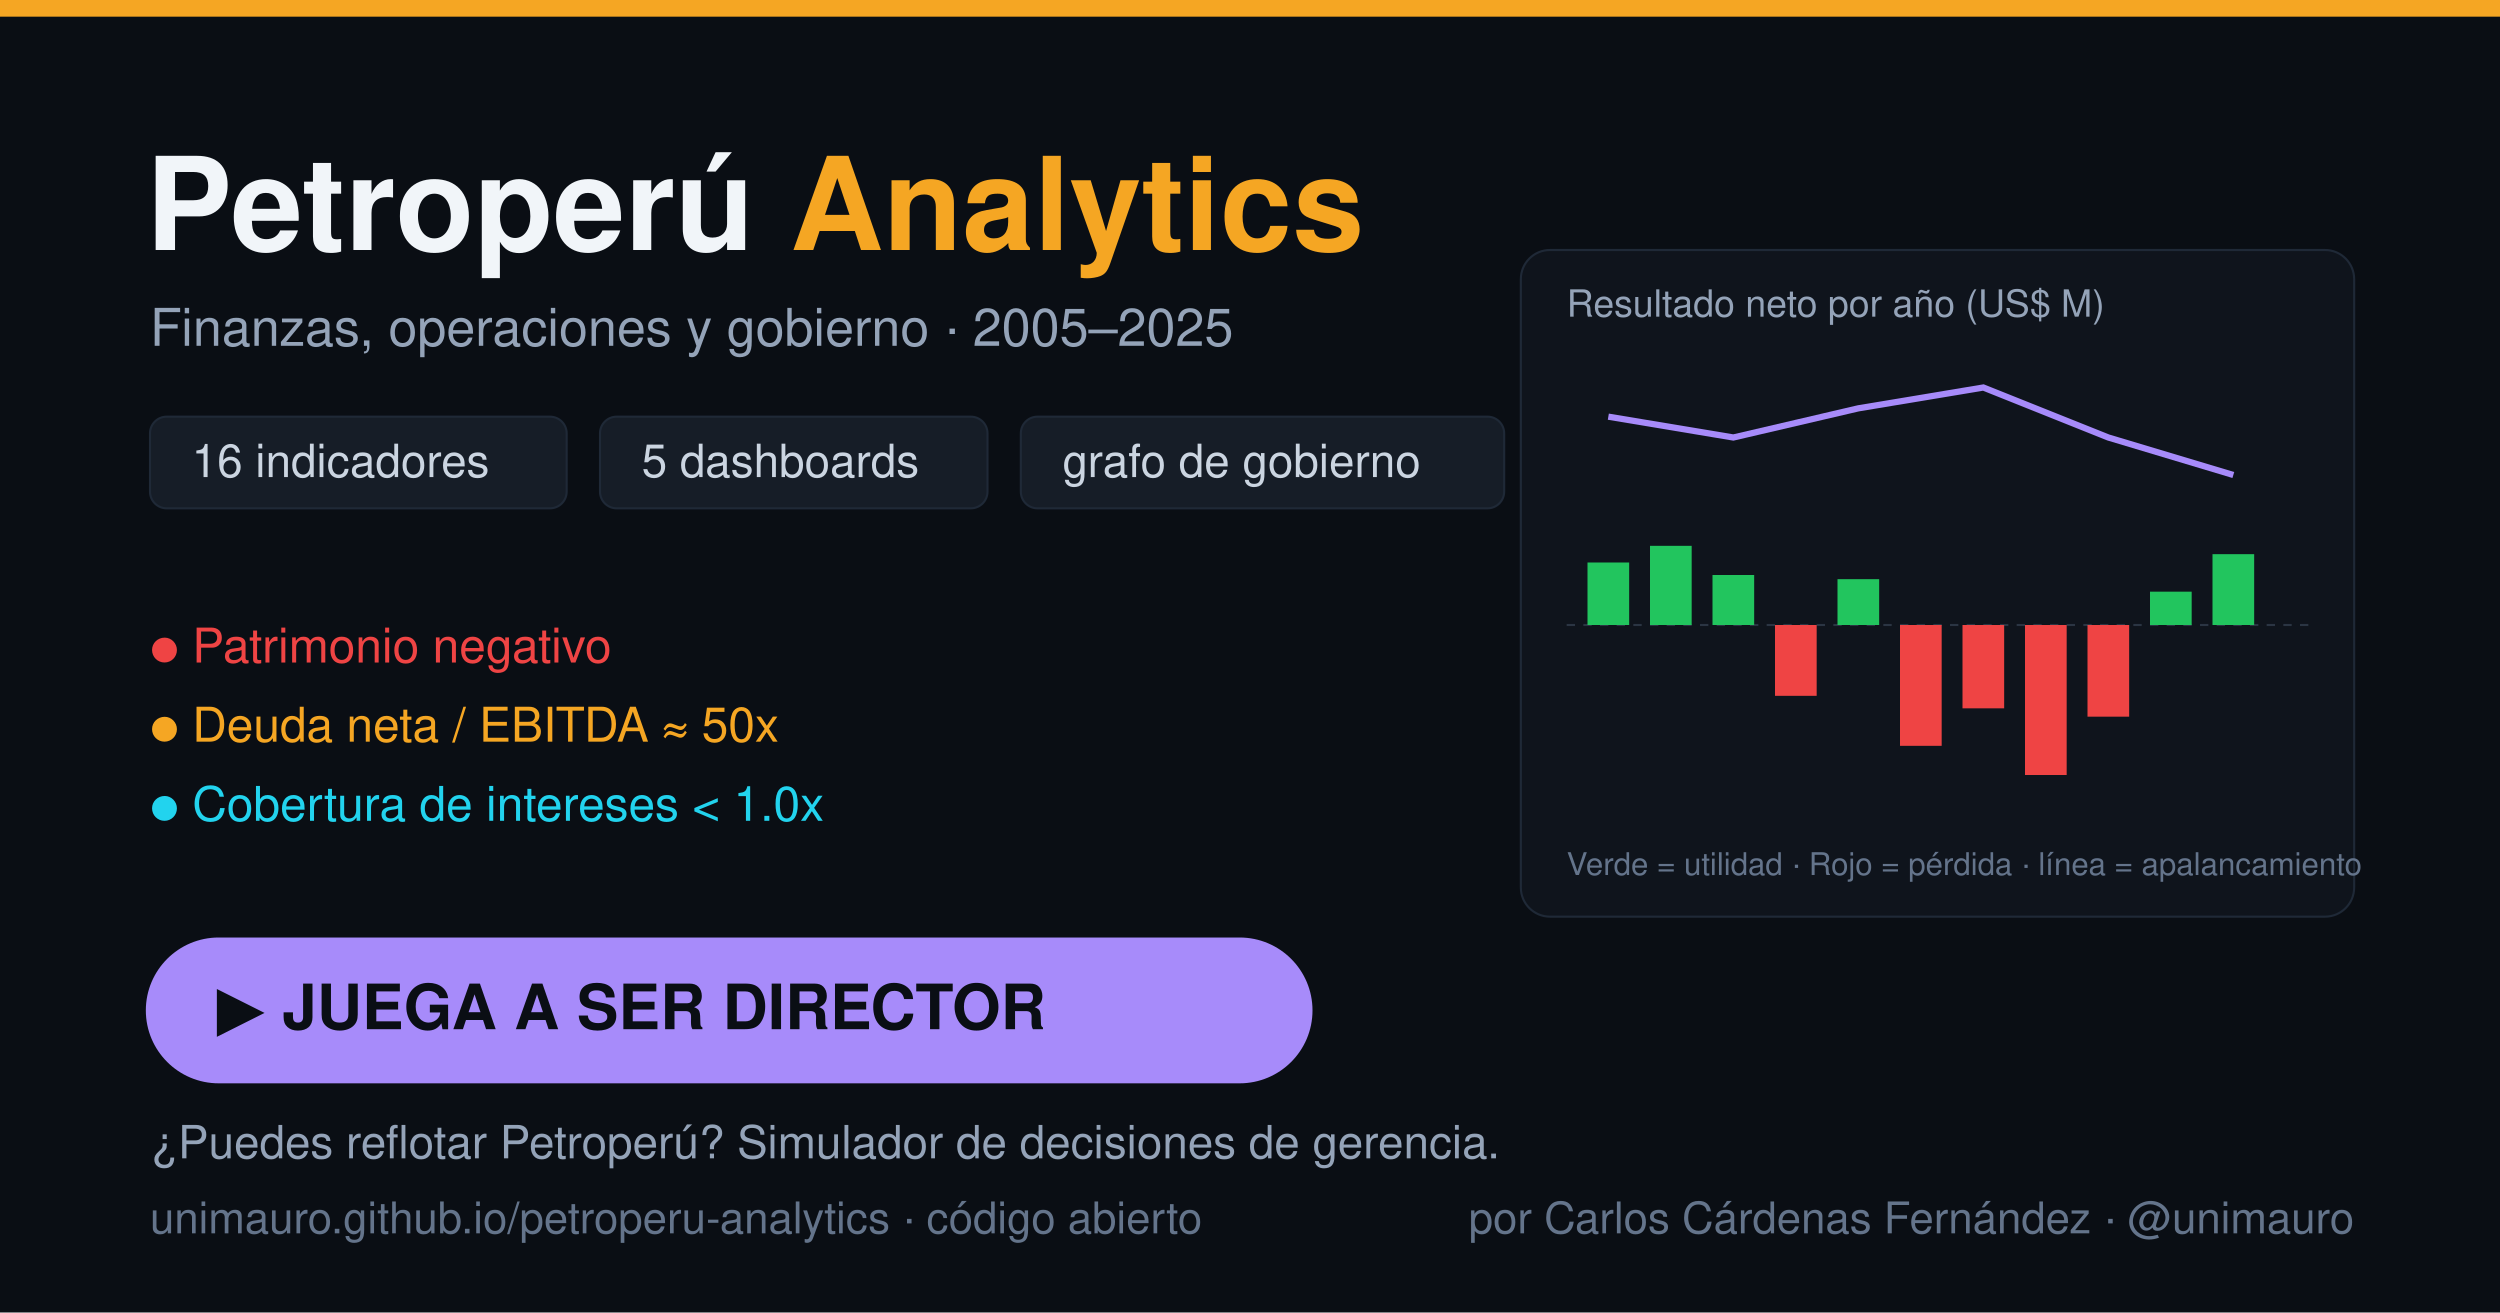
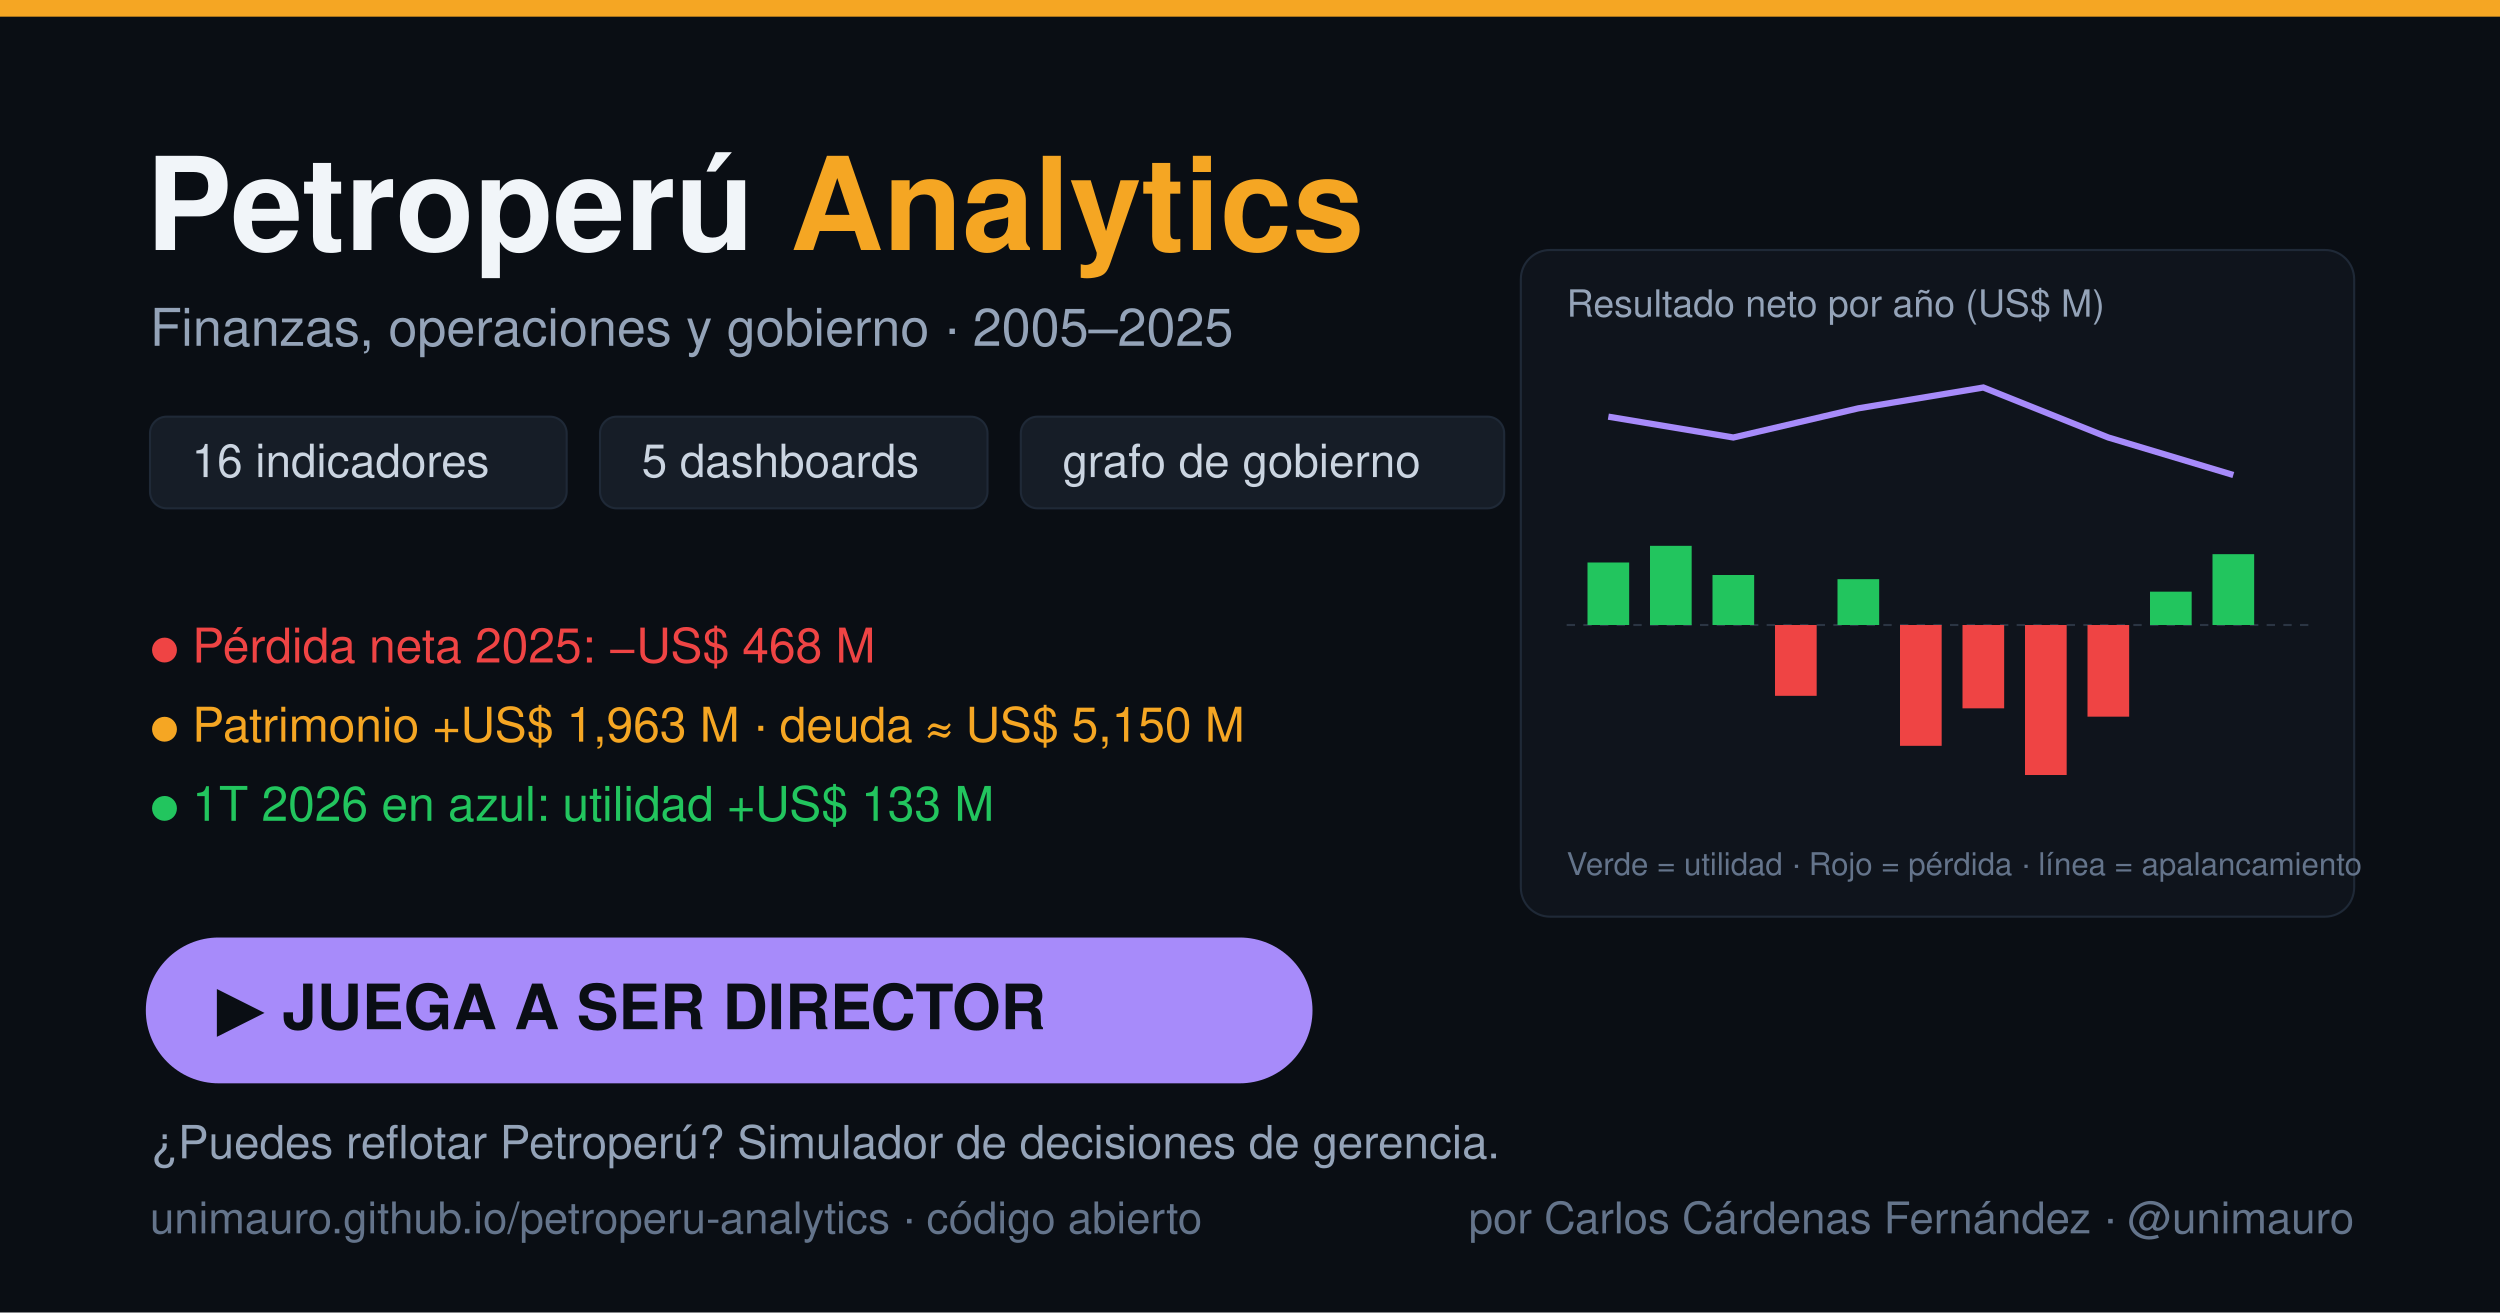
<svg xmlns="http://www.w3.org/2000/svg" width="1200" height="630" viewBox="0 0 1200 630" font-family="Helvetica, Arial, sans-serif">
  <rect width="1200" height="630" fill="#0a0e14" />
  <rect width="1200" height="8" fill="#f5a623" />
  <text x="70" y="120" font-size="62" font-weight="700" fill="#f1f5f9">Petroperú <tspan fill="#f5a623">Analytics</tspan>
  </text>
  <text x="72" y="166" font-size="25" fill="#94a3b8">Finanzas, operaciones y gobierno · 2005–2025</text>
  <g font-size="22" fill="#cbd5e1">
    <rect x="72" y="200" width="200" height="44" rx="8" fill="#161d27" stroke="#1f2937" />
    <text x="92" y="229">16 indicadores</text>
    <rect x="288" y="200" width="186" height="44" rx="8" fill="#161d27" stroke="#1f2937" />
    <text x="308" y="229">5 dashboards</text>
    <rect x="490" y="200" width="232" height="44" rx="8" fill="#161d27" stroke="#1f2937" />
    <text x="510" y="229">grafo de gobierno</text>
  </g>
  <g font-size="23">
-     <text x="72" y="318" fill="#ef4444">● Patrimonio negativo</text>
-     <text x="72" y="356" fill="#f5a623">● Deuda neta / EBITDA ≈ 50x</text>
-     <text x="72" y="394" fill="#22d3ee">● Cobertura de intereses &lt; 1.0x</text>
+     <text x="72" y="318" fill="#ef4444">● Pérdida neta 2025: −US$ 468 M</text>
+     <text x="72" y="356" fill="#f5a623">● Patrimonio +US$ 1,963 M · deuda ≈ US$ 5,150 M</text>
+     <text x="72" y="394" fill="#22c55e">● 1T 2026 en azul: utilidad +US$ 133 M</text>
  </g>
  <rect x="70" y="450" width="560" height="70" rx="35" fill="#a78bfa" />
  <text x="104" y="494" font-size="30" font-weight="700" fill="#0a0e14">▶  JUEGA A SER DIRECTOR</text>
  <text x="72" y="556" font-size="22" fill="#94a3b8">¿Puedes reflotar Petroperú? Simulador de decisiones de gerencia.</text>
  <g>
    <rect x="730" y="120" width="400" height="320" rx="14" fill="#0f141c" stroke="#1f2937" />
    <text x="752" y="152" font-size="18" fill="#94a3b8">Resultado neto por año (US$ M)</text>
    <line x1="752" y1="300" x2="1108" y2="300" stroke="#2b3543" stroke-dasharray="4 4" />
    <g>
      <rect x="762" y="270" width="20" height="30" fill="#22c55e" />
      <rect x="792" y="262" width="20" height="38" fill="#22c55e" />
      <rect x="822" y="276" width="20" height="24" fill="#22c55e" />
      <rect x="852" y="300" width="20" height="34" fill="#ef4444" />
      <rect x="882" y="278" width="20" height="22" fill="#22c55e" />
      <rect x="912" y="300" width="20" height="58" fill="#ef4444" />
      <rect x="942" y="300" width="20" height="40" fill="#ef4444" />
      <rect x="972" y="300" width="20" height="72" fill="#ef4444" />
      <rect x="1002" y="300" width="20" height="44" fill="#ef4444" />
      <rect x="1032" y="284" width="20" height="16" fill="#22c55e" />
      <rect x="1062" y="266" width="20" height="34" fill="#22c55e" />
    </g>
    <polyline points="772,200 832,210 892,196 952,186 1012,210 1072,228" fill="none" stroke="#a78bfa" stroke-width="3" />
    <text x="752" y="420" font-size="15" fill="#64748b">Verde = utilidad · Rojo = pérdida · línea = apalancamiento</text>
  </g>
  <text x="72" y="592" font-size="21" fill="#64748b">unimauro.github.io/petroperu-analytics · código abierto</text>
  <text x="1130" y="592" font-size="21" fill="#64748b" text-anchor="end">por Carlos Cárdenas Fernández · @unimauro</text>
</svg>
